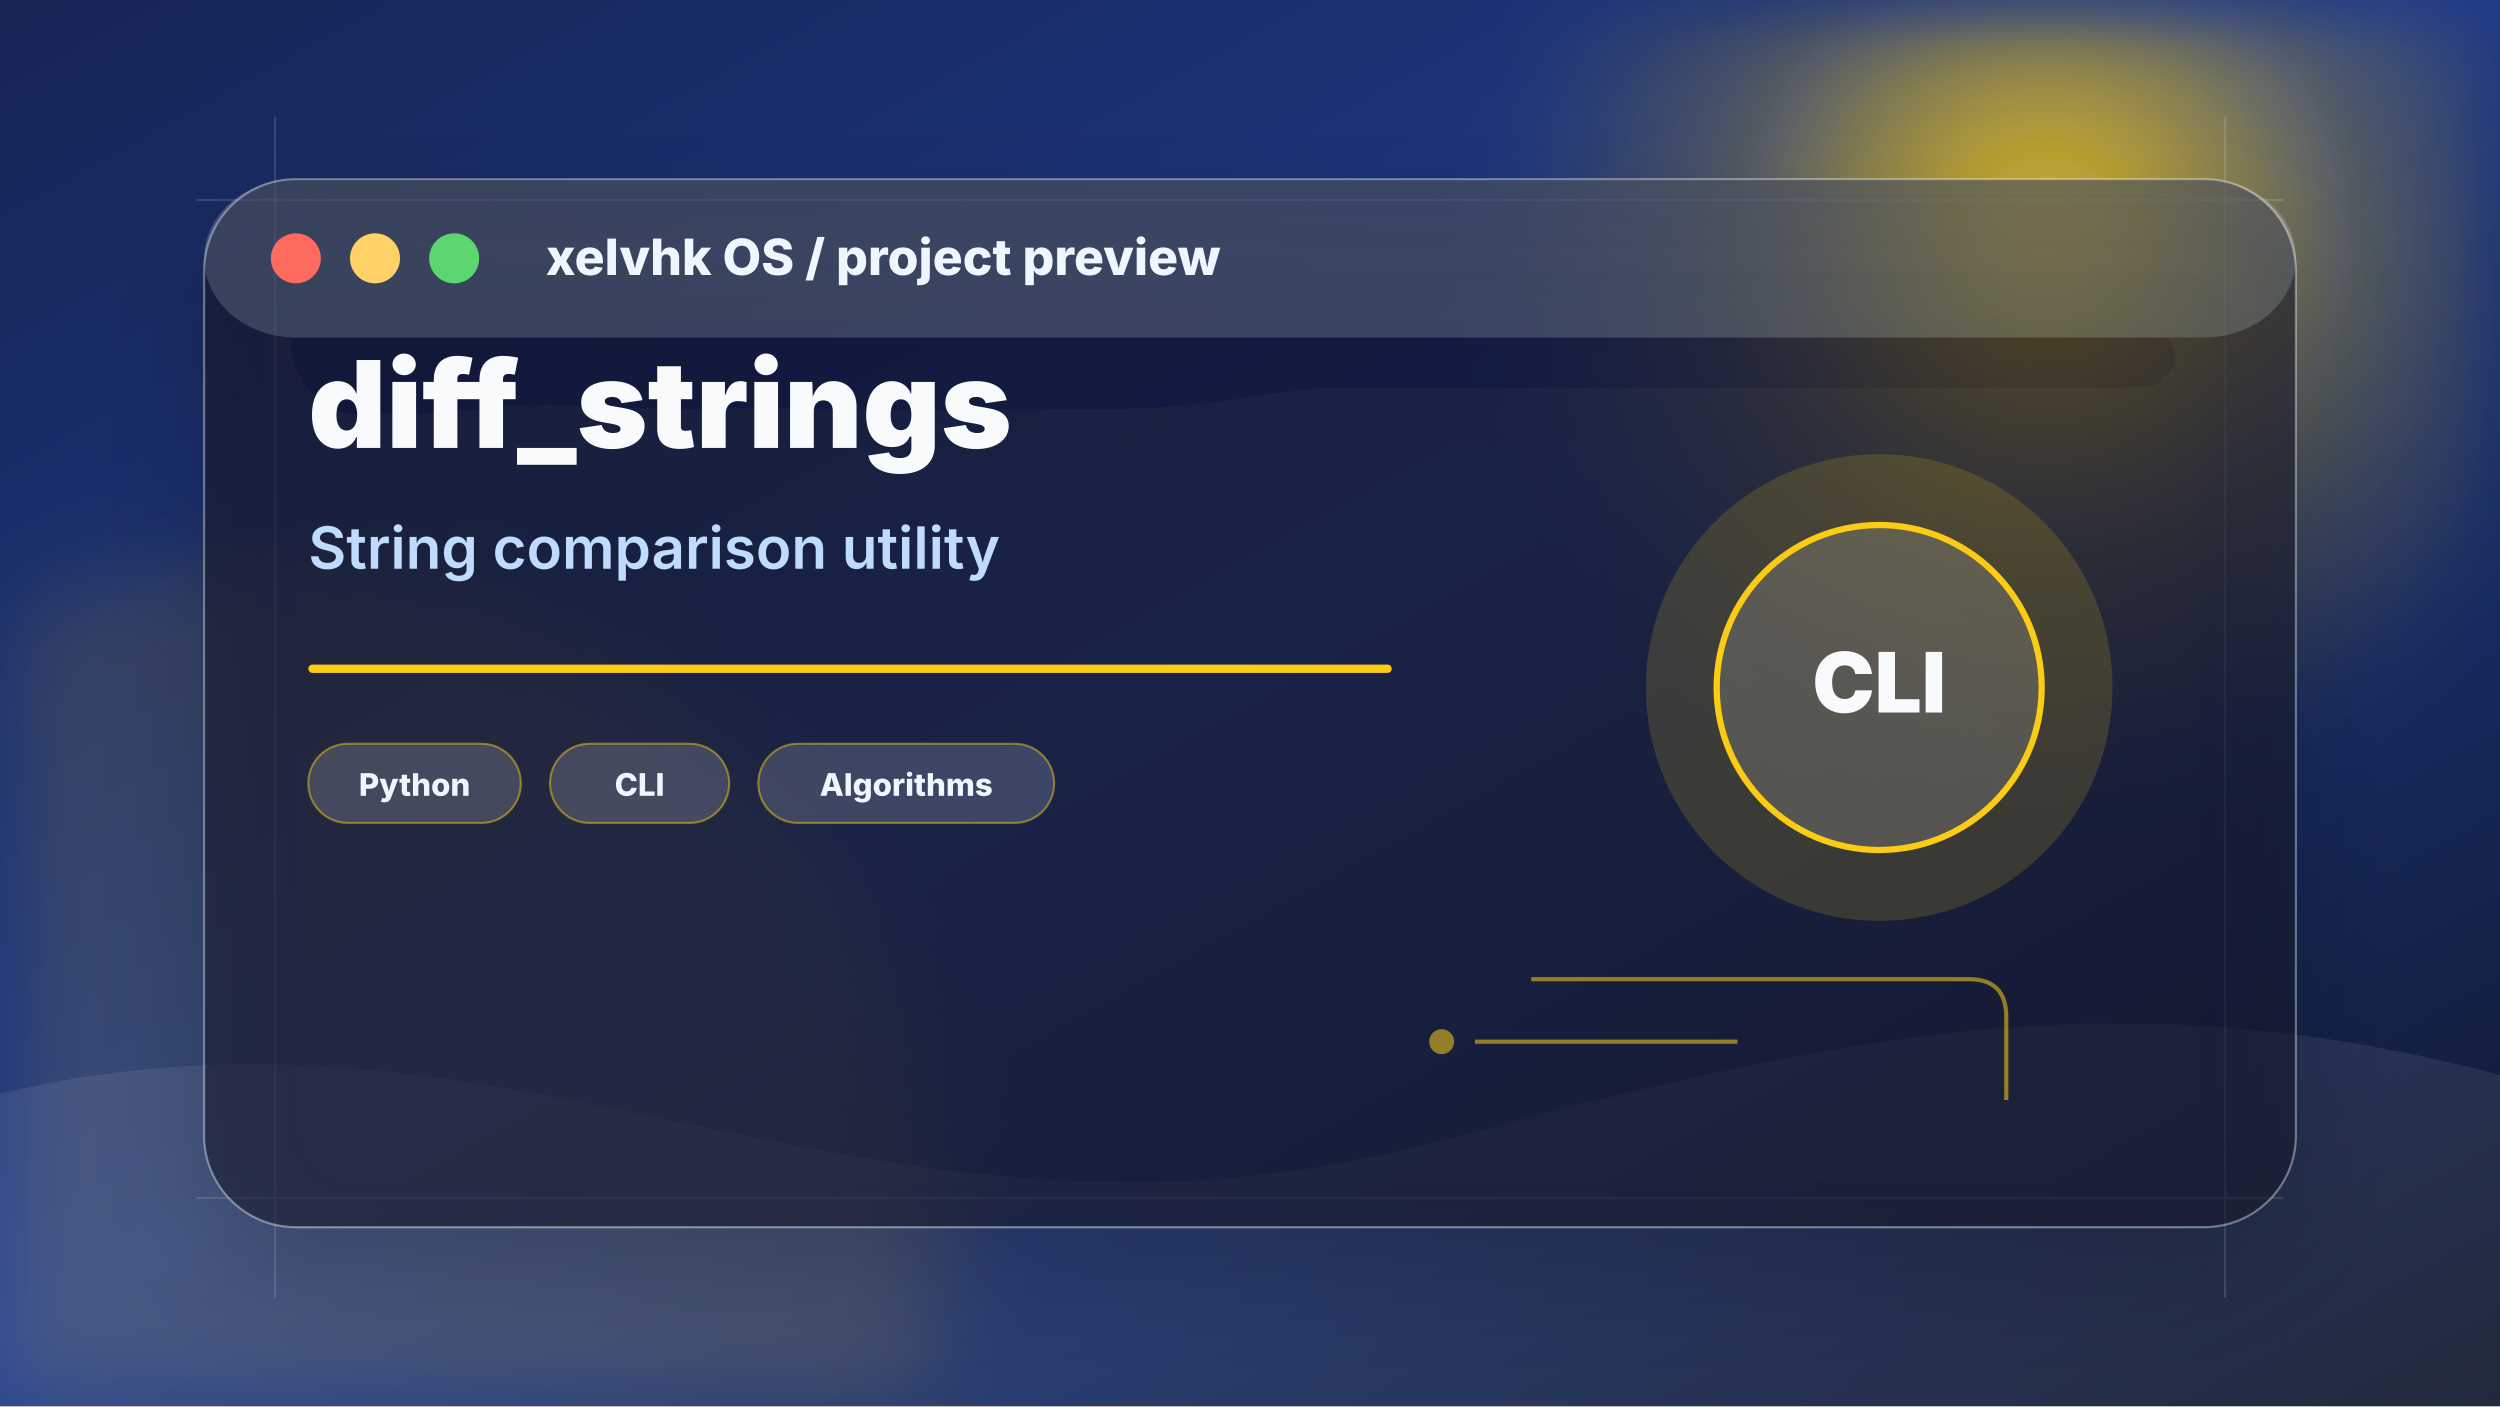
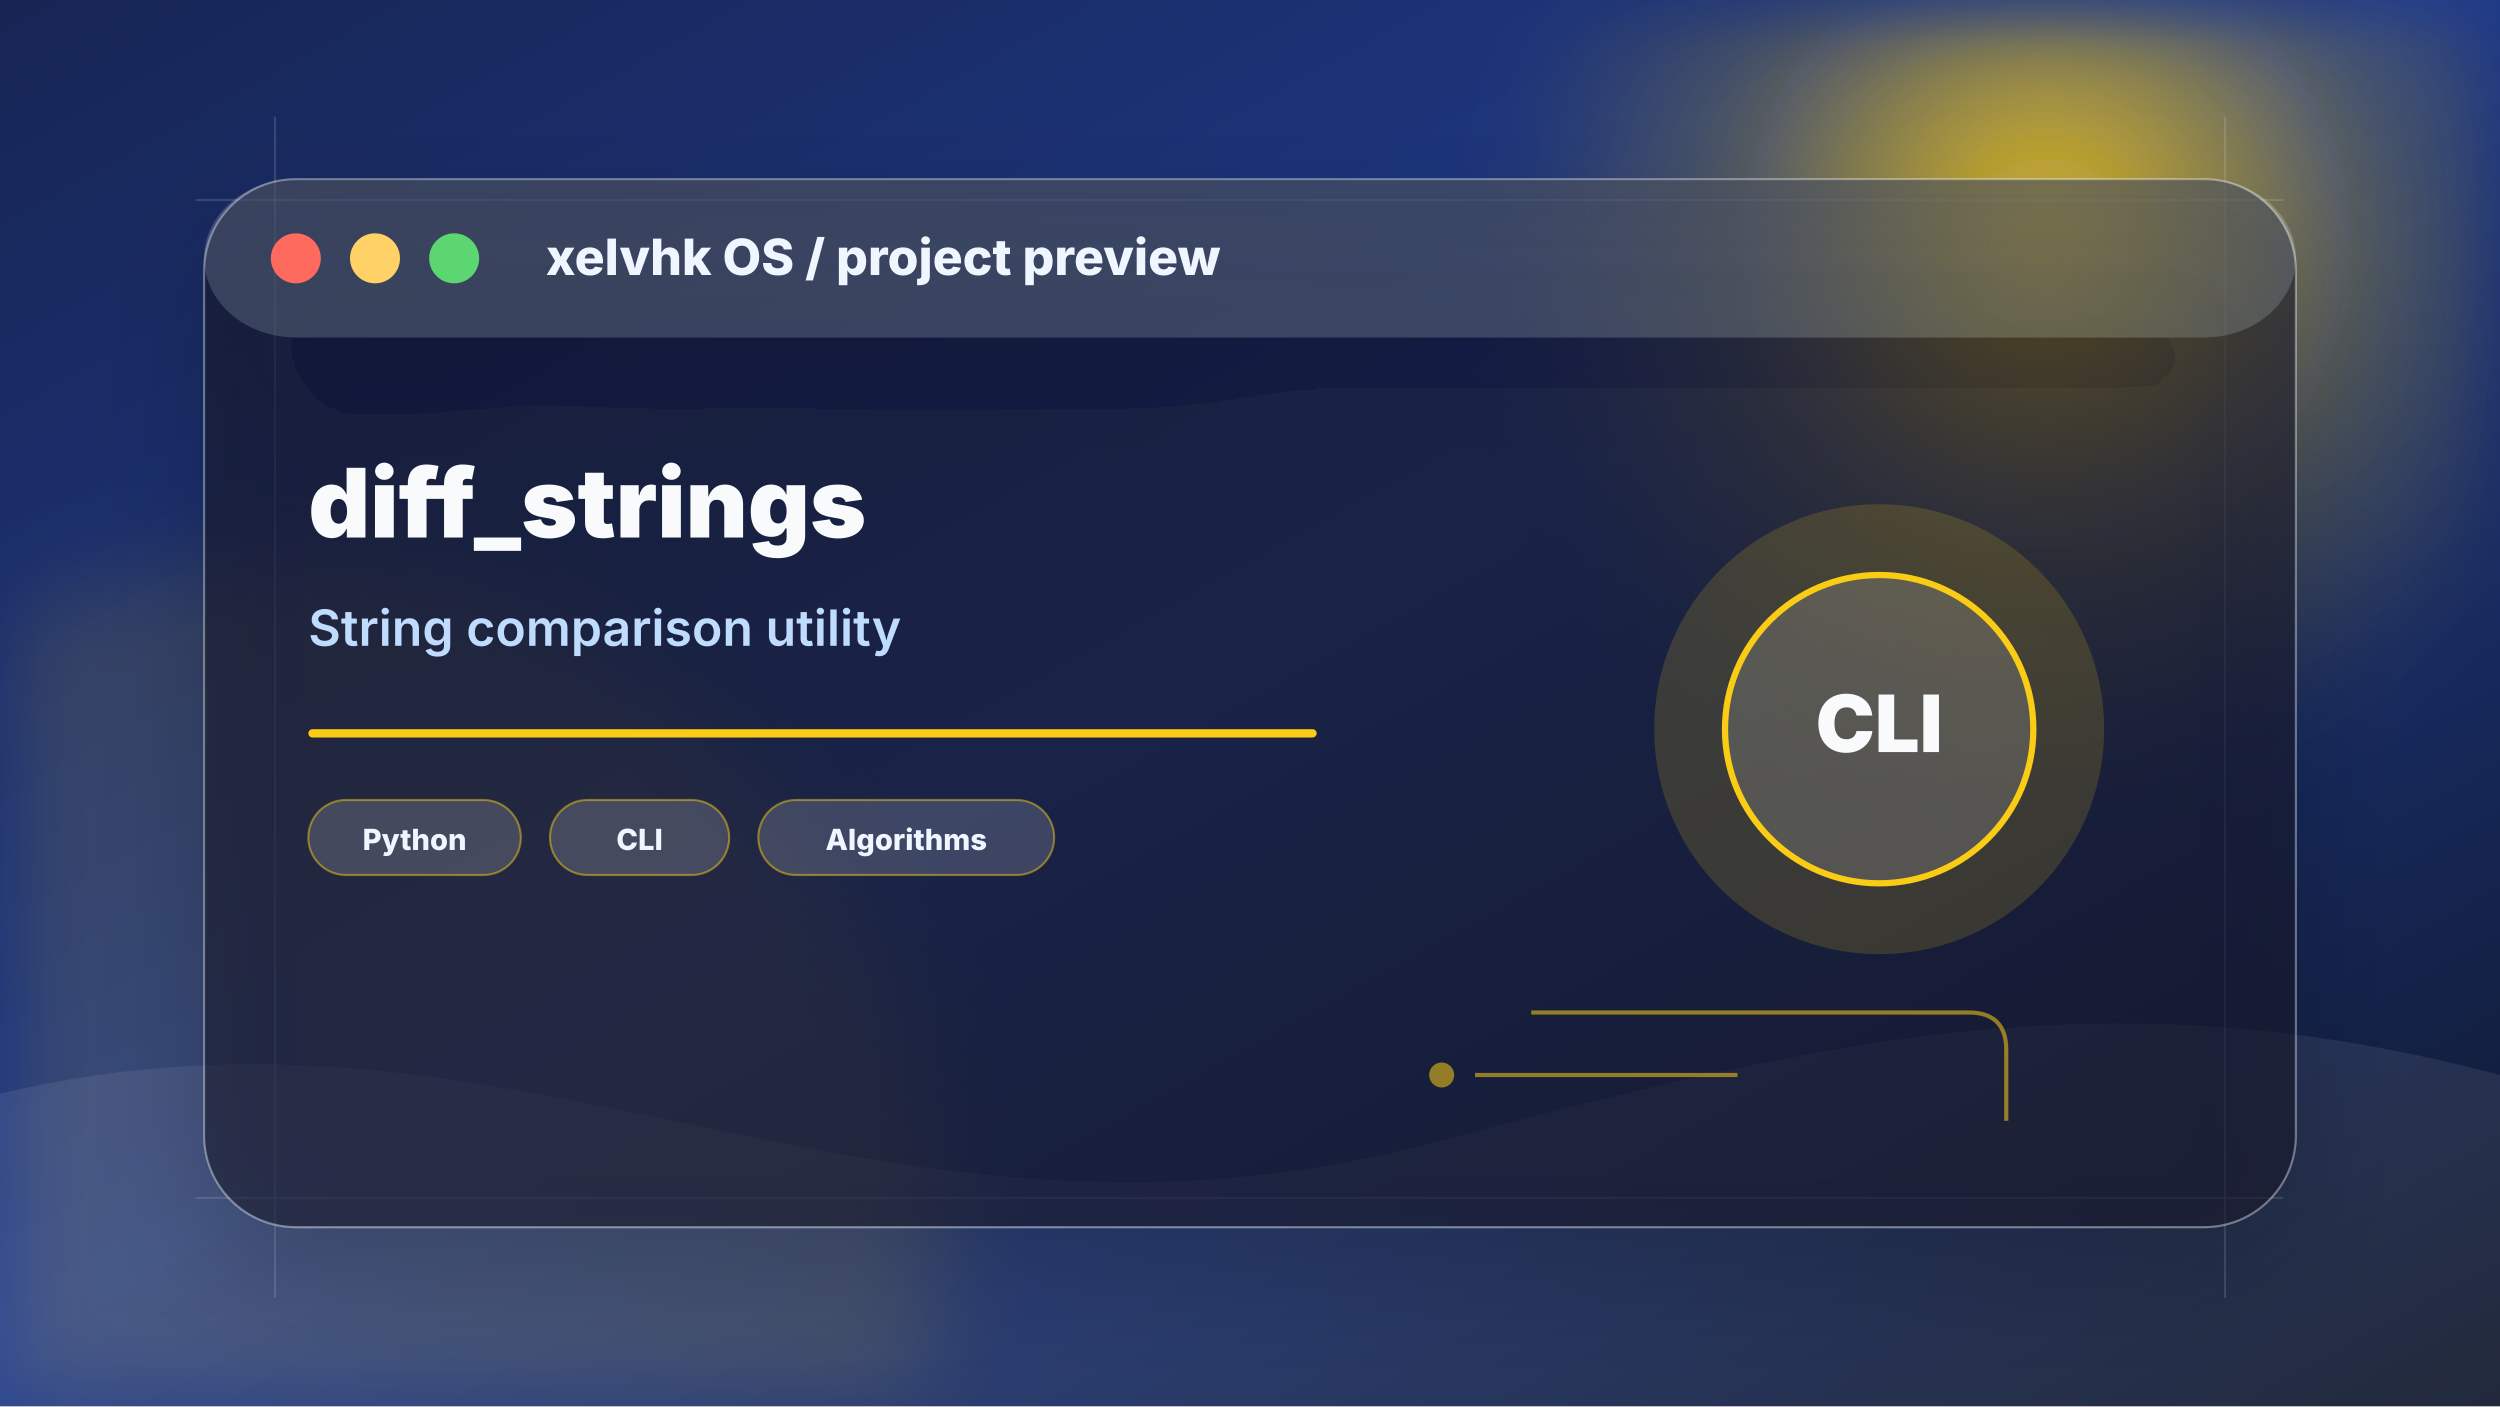
<svg xmlns="http://www.w3.org/2000/svg" width="1200" height="675" viewBox="0 0 1200 675" role="img" aria-label="diff_strings preview">
  <defs>
    <linearGradient id="bg" x1="0" y1="0" x2="1" y2="1">
      <stop offset="0" stop-color="#172554" />
      <stop offset="0.48" stop-color="#1e3a8a" />
      <stop offset="1" stop-color="#0f172a" />
    </linearGradient>
    <radialGradient id="orb" cx="50%" cy="50%" r="50%">
      <stop offset="0" stop-color="#facc15" stop-opacity="0.95" />
      <stop offset="0.58" stop-color="#facc15" stop-opacity="0.22" />
      <stop offset="1" stop-color="#facc15" stop-opacity="0" />
    </radialGradient>
    <filter id="blur">
      <feGaussianBlur stdDeviation="22" />
    </filter>
    <filter id="shadow" x="-20%" y="-20%" width="140%" height="140%">
      <feDropShadow dx="0" dy="24" stdDeviation="28" flood-color="#020617" flood-opacity="0.34" />
    </filter>
  </defs>
  <rect width="1200" height="675" fill="url(#bg)" />
  <circle cx="982" cy="118" r="260" fill="url(#orb)" filter="url(#blur)" />
  <circle cx="130" cy="590" r="320" fill="#facc15" opacity="0.12" filter="url(#blur)" />
  <path d="M0 525 C250 465 420 620 690 548 C885 496 1018 468 1200 516 L1200 675 L0 675 Z" fill="#ffffff" opacity="0.08" />
  <g opacity="0.16" stroke="#dbeafe" stroke-width="1">
    <path d="M94 96 H1096" />
    <path d="M94 575 H1096" />
    <path d="M132 56 V623" />
    <path d="M1068 56 V623" />
  </g>
  <g filter="url(#shadow)">
    <rect x="98" y="86" width="1004" height="503" rx="44" fill="rgba(15,23,42,0.58)" stroke="rgba(255,255,255,0.36)" />
    <rect x="98" y="86" width="1004" height="76" rx="44" fill="rgba(255,255,255,0.16)" />
    <circle cx="142" cy="124" r="12" fill="#ff6b5f" />
    <circle cx="180" cy="124" r="12" fill="#ffd166" />
    <circle cx="218" cy="124" r="12" fill="#5bd66f" />
    <text x="262" y="132" font-family="Manrope, Inter, Arial, sans-serif" font-size="24" font-weight="800" fill="#eff6ff">xelvhk OS / project preview</text>
  </g>
-   <g transform="translate(790 218)">
-     <circle cx="112" cy="112" r="112" fill="#facc15" opacity="0.16" />
-     <circle cx="112" cy="112" r="78" fill="rgba(255,255,255,0.14)" stroke="#facc15" stroke-width="3" />
-     <text x="112" y="124" text-anchor="middle" font-family="Manrope, Inter, Arial, sans-serif" font-size="40" font-weight="900" fill="#f8fafc">CLI</text>
+   <g transform="translate(790 238)">
+     <circle cx="112" cy="112" r="108" fill="#facc15" opacity="0.16" />
+     <circle cx="112" cy="112" r="74" fill="rgba(255,255,255,0.14)" stroke="#facc15" stroke-width="3" />
+     <text x="112" y="123" text-anchor="middle" font-family="Manrope, Inter, Arial, sans-serif" font-size="38" font-weight="900" fill="#f8fafc">CLI</text>
  </g>
-   <g transform="translate(148 215)">
-     <text x="0" y="0" font-family="Manrope, Inter, Arial, sans-serif" font-size="58" font-weight="900" fill="#f8fafc">diff_strings</text>
-     <text x="0" y="58" font-family="Manrope, Inter, Arial, sans-serif" font-size="28" font-weight="600" fill="#bfdbfe">String comparison utility</text>
-     <rect x="0" y="104" width="520" height="4" rx="2" fill="#facc15" />
-     <g transform="translate(0 142)">
+   <g transform="translate(148 258)">
+     <text x="0" y="0" font-family="Manrope, Inter, Arial, sans-serif" font-size="46" font-weight="900" fill="#f8fafc">diff_strings</text>
+     <text x="0" y="52" font-family="Manrope, Inter, Arial, sans-serif" font-size="24" font-weight="600" fill="#bfdbfe">String comparison utility</text>
+     <rect x="0" y="92" width="484" height="4" rx="2" fill="#facc15" />
+     <g transform="translate(0 126)">
      <g transform="translate(0 0)">
-         <rect width="102" height="38" rx="19" fill="rgba(255,255,255,0.16)" stroke="#facc15" stroke-opacity="0.48" />
-         <text x="51" y="25" text-anchor="middle" font-family="Manrope, Inter, Arial, sans-serif" font-size="15" font-weight="800" fill="#eff6ff">Python</text>
+         <rect width="102" height="36" rx="18" fill="rgba(255,255,255,0.16)" stroke="#facc15" stroke-opacity="0.48" />
+         <text x="51" y="24" text-anchor="middle" font-family="Manrope, Inter, Arial, sans-serif" font-size="14" font-weight="800" fill="#eff6ff">Python</text>
      </g>
      <g transform="translate(116 0)">
-         <rect width="86" height="38" rx="19" fill="rgba(255,255,255,0.16)" stroke="#facc15" stroke-opacity="0.48" />
-         <text x="43" y="25" text-anchor="middle" font-family="Manrope, Inter, Arial, sans-serif" font-size="15" font-weight="800" fill="#eff6ff">CLI</text>
+         <rect width="86" height="36" rx="18" fill="rgba(255,255,255,0.16)" stroke="#facc15" stroke-opacity="0.48" />
+         <text x="43" y="24" text-anchor="middle" font-family="Manrope, Inter, Arial, sans-serif" font-size="14" font-weight="800" fill="#eff6ff">CLI</text>
      </g>
      <g transform="translate(216 0)">
-         <rect width="142" height="38" rx="19" fill="rgba(255,255,255,0.16)" stroke="#facc15" stroke-opacity="0.48" />
-         <text x="71" y="25" text-anchor="middle" font-family="Manrope, Inter, Arial, sans-serif" font-size="15" font-weight="800" fill="#eff6ff">Algorithms</text>
+         <rect width="142" height="36" rx="18" fill="rgba(255,255,255,0.16)" stroke="#facc15" stroke-opacity="0.48" />
+         <text x="71" y="24" text-anchor="middle" font-family="Manrope, Inter, Arial, sans-serif" font-size="14" font-weight="800" fill="#eff6ff">Algorithms</text>
      </g>
    </g>
  </g>
  <g opacity="0.55" fill="none" stroke="#facc15" stroke-width="2">
-     <path d="M735 470 h210 q18 0 18 18 v40" />
-     <path d="M708 500 h126" />
-     <circle cx="692" cy="500" r="5" fill="#facc15" />
+     <path d="M735 486 h210 q18 0 18 18 v34" />
+     <path d="M708 516 h126" />
+     <circle cx="692" cy="516" r="5" fill="#facc15" />
  </g>
</svg>
